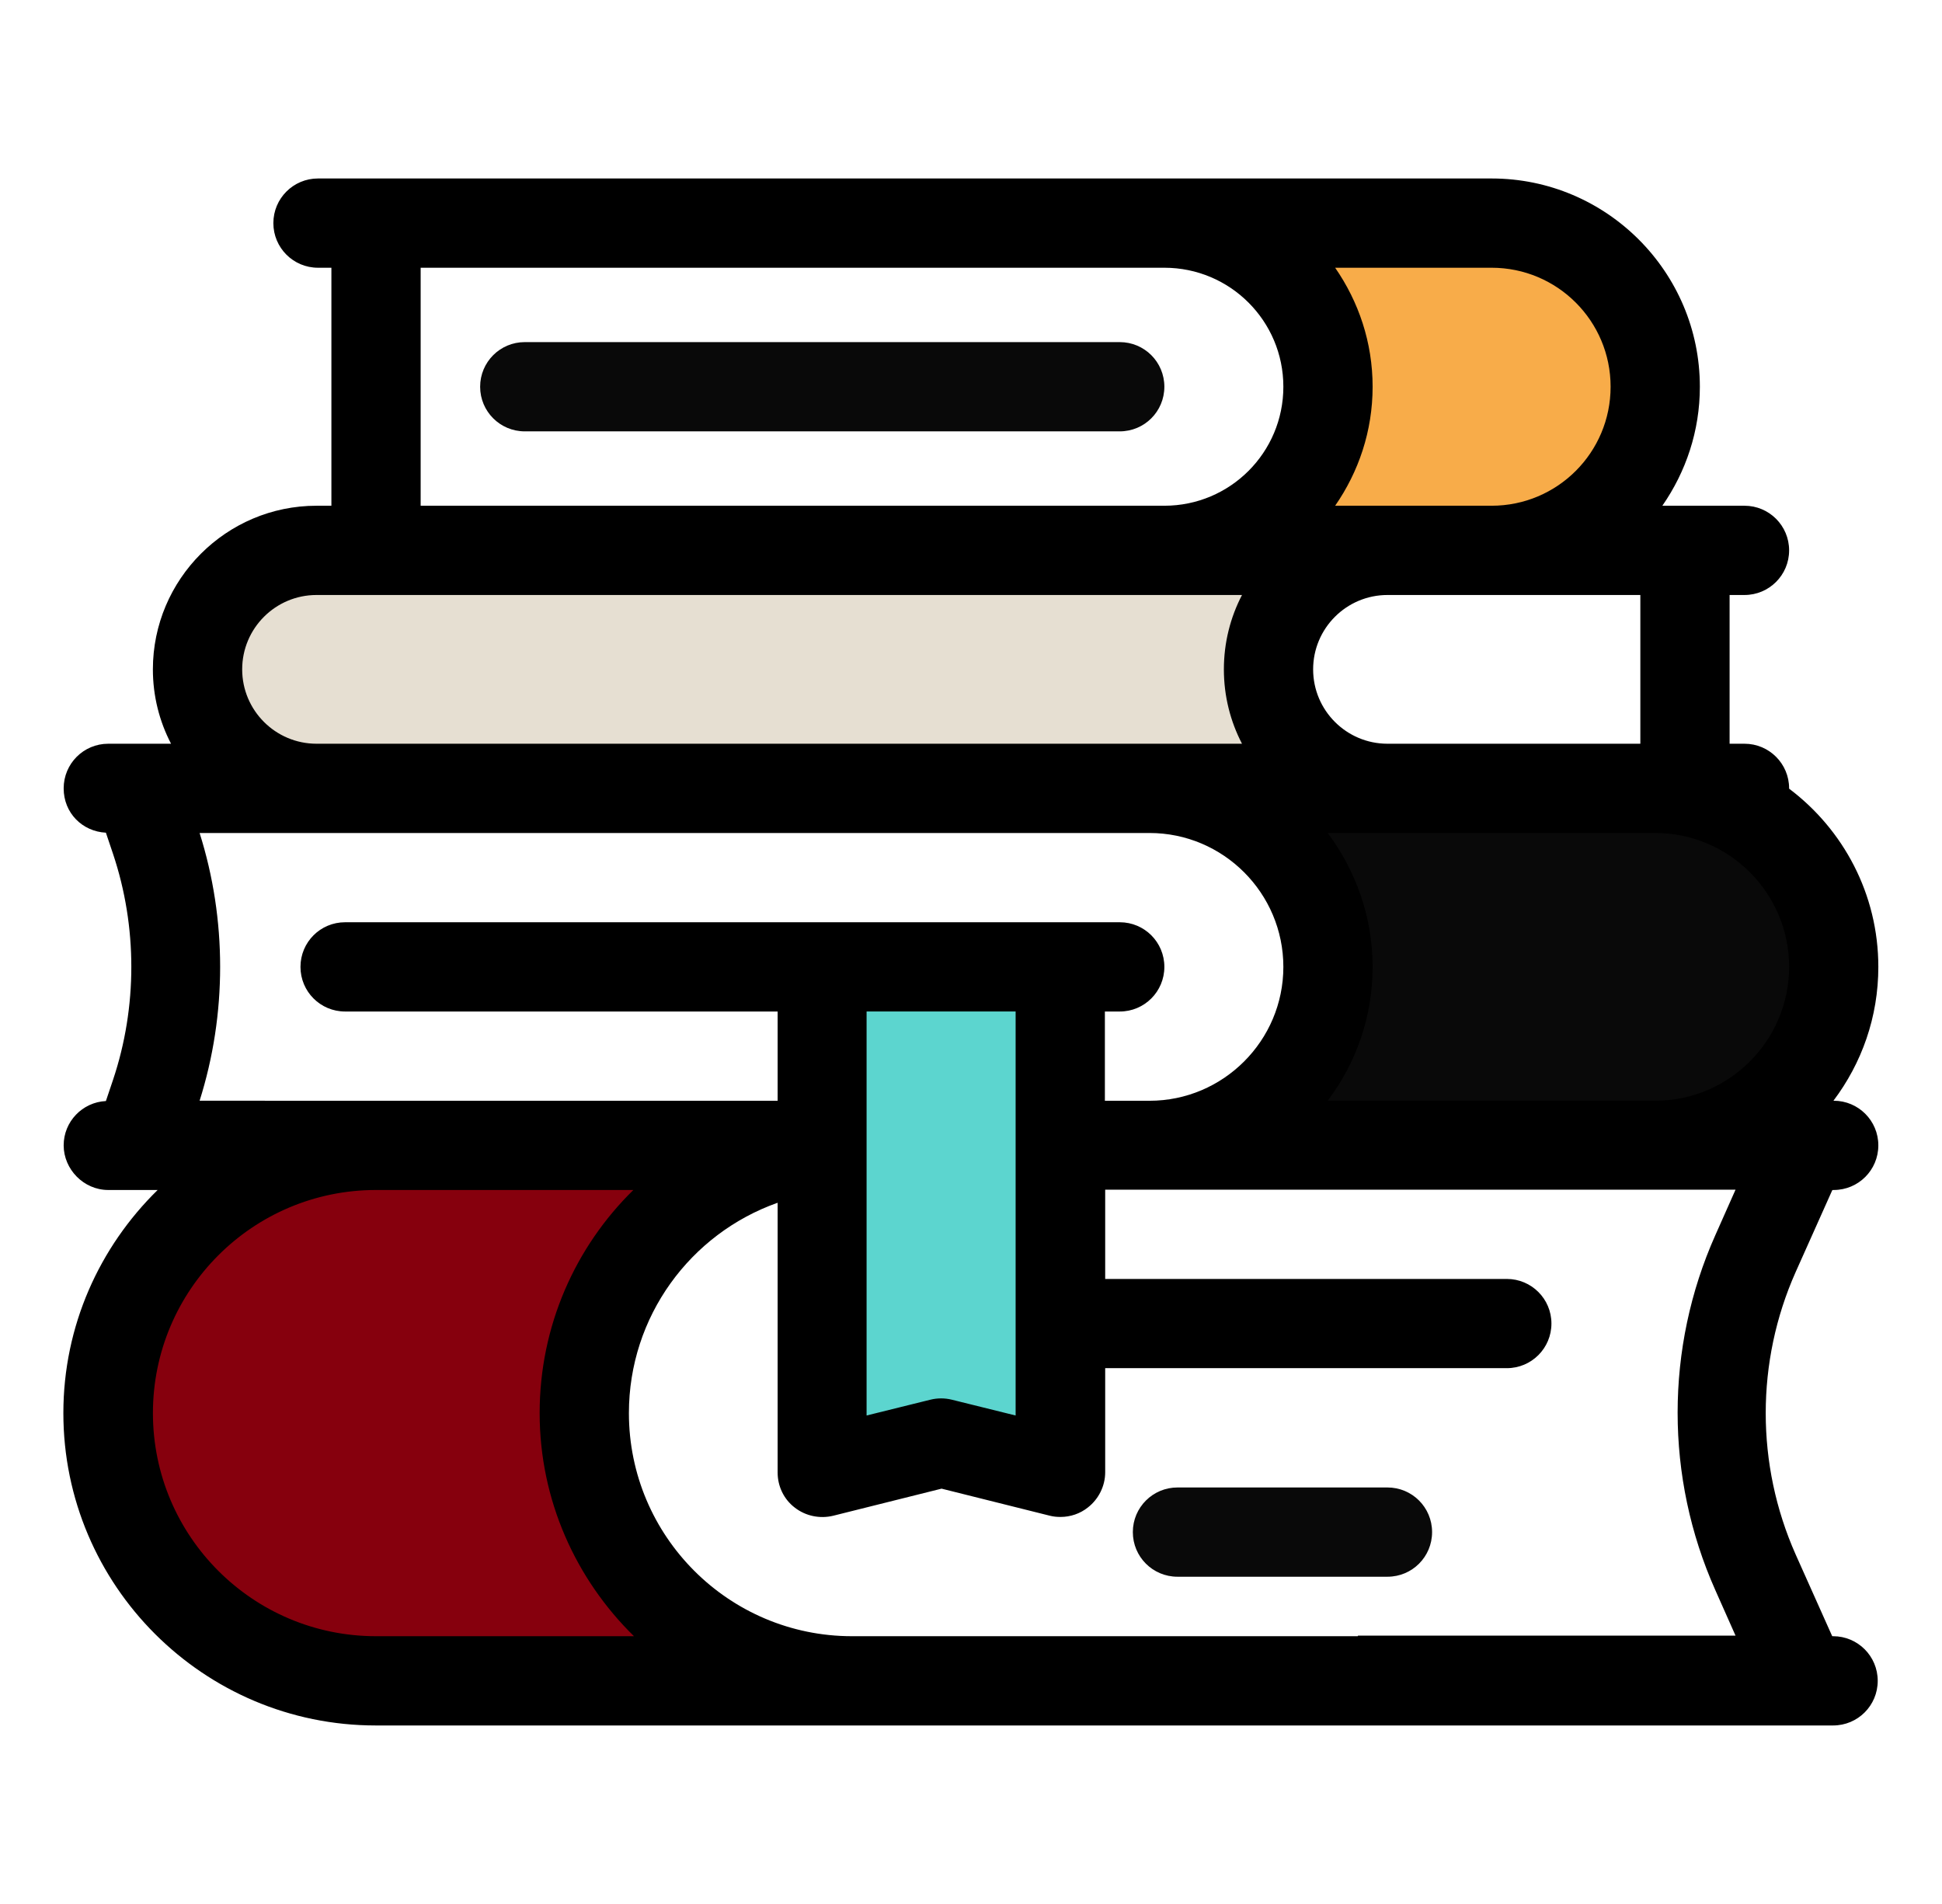
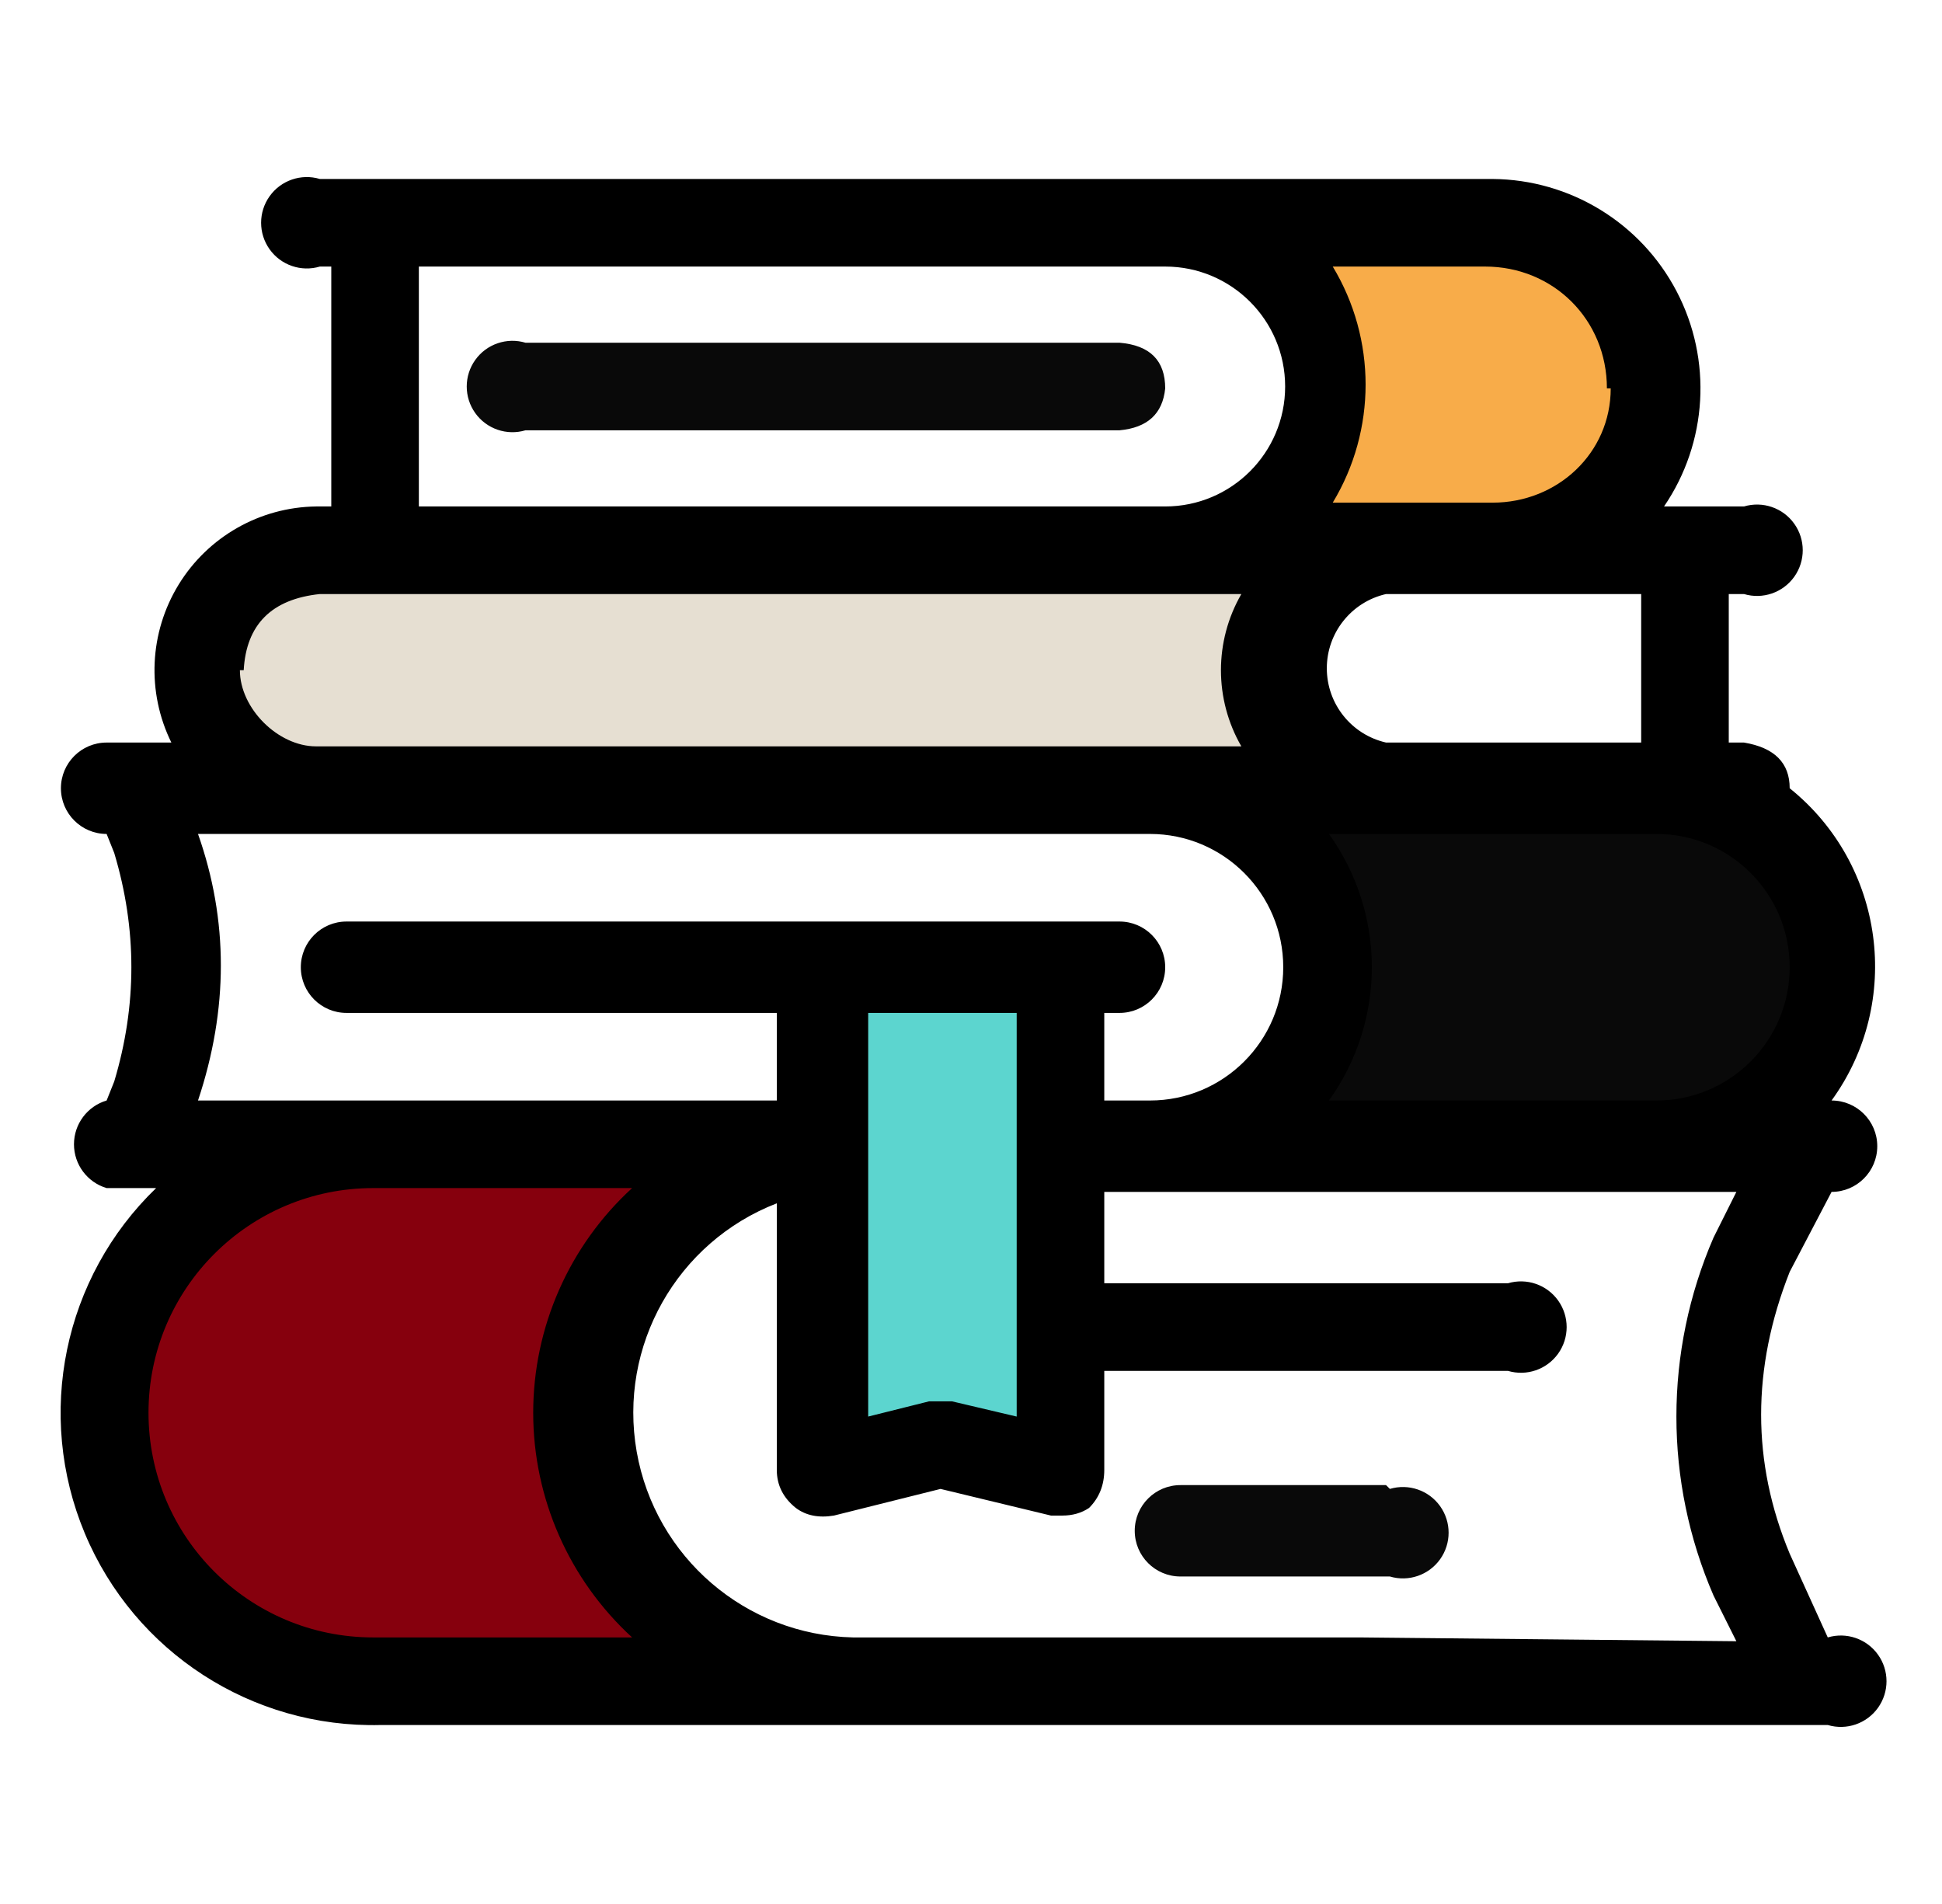
- <svg xmlns="http://www.w3.org/2000/svg" width="51" height="50" viewBox="0 0 51 50" fill="none">
-   <path d="M21.5 38L22 25.5H28V39L24 38H21.5Z" fill="#5CD5CF" />
-   <path d="M40.5 6C36.043 5.704 33.5 6 33.5 6L35 10L34 14.5C34 14.5 36.033 15.121 40.5 14.5C44.967 13.88 44.957 6.296 40.5 6Z" fill="#F8AC49" />
-   <path d="M45 21.131C40.543 20.836 33 21.131 33 21.131C33 21.131 34.864 23.337 35 25C35.146 26.794 33.5 29.631 33.5 29.631C33.5 29.631 40.533 30.252 45 29.631C49.467 29.011 49.457 21.427 45 21.131Z" fill="#090909" />
-   <path d="M7.5 43.5C11.856 43.931 18 43.5 18 43.5C18 43.5 15.633 39.427 15.5 37C15.357 34.381 19 30.403 19 30.403C19 30.403 11.866 29.094 7.5 30C5.487 30.418 3.385 33.142 3 36C2.55 39.341 5.152 43.267 7.5 43.5Z" fill="#86000D" />
-   <path d="M8.5 20.5C12.842 20.685 34 19.918 34 19.918C34 19.918 33.632 18.039 33.5 17C33.358 15.879 34 14.309 34 14.309C34 14.309 12.352 14.112 8 14.5C5.994 14.679 5.384 15.776 5 17C4.552 18.431 6.16 20.401 8.5 20.5Z" fill="#E6DFD2" />
-   <path d="M36.438 39.062H30.922C30.274 39.062 29.75 39.586 29.75 40.234C29.75 40.883 30.274 41.406 30.922 41.406H36.438C37.086 41.406 37.609 40.883 37.609 40.234C37.609 39.586 37.086 39.062 36.438 39.062Z" fill="#090909" />
-   <path d="M30.578 10.156C30.578 9.508 30.055 8.984 29.406 8.984H13.781C13.133 8.984 12.609 9.508 12.609 10.156C12.609 10.805 13.133 11.328 13.781 11.328H29.406C30.055 11.328 30.578 10.805 30.578 10.156Z" fill="#090909" />
-   <path d="M48.133 31.25H48.156C48.805 31.25 49.328 30.727 49.328 30.078C49.328 29.43 48.805 28.906 48.156 28.906H48.149C48.891 27.922 49.328 26.711 49.328 25.391C49.328 23.477 48.406 21.781 46.985 20.711V20.703C46.985 20.055 46.461 19.531 45.813 19.531H45.422V15.625H45.813C46.461 15.625 46.985 15.101 46.985 14.453C46.985 13.805 46.461 13.281 45.813 13.281H43.656C44.274 12.39 44.641 11.32 44.641 10.156C44.641 7.141 42.188 4.687 39.172 4.687H8.351C7.703 4.687 7.179 5.211 7.179 5.859C7.179 6.507 7.703 7.031 8.351 7.031H8.703V13.281H8.312C5.945 13.281 4.015 15.211 4.015 17.578C4.015 18.281 4.187 18.945 4.492 19.531H2.843C2.195 19.531 1.672 20.054 1.672 20.703C1.672 21.351 2.164 21.836 2.781 21.867L2.968 22.422C3.609 24.336 3.609 26.445 2.968 28.359L2.781 28.914C2.164 28.945 1.672 29.453 1.672 30.078C1.672 30.703 2.195 31.25 2.843 31.25H4.14C2.617 32.742 1.664 34.812 1.664 37.109C1.664 41.633 5.344 45.312 9.867 45.312H48.14C48.789 45.312 49.312 44.789 49.312 44.14C49.312 43.492 48.789 42.968 48.14 42.968H48.117L47.156 40.82C46.109 38.461 46.109 35.758 47.156 33.406L48.117 31.258L48.133 31.25ZM43.469 28.906H34.867C35.61 27.922 36.047 26.711 36.047 25.391C36.047 24.07 35.602 22.859 34.867 21.875H43.469C45.407 21.875 46.985 23.453 46.985 25.391C46.985 27.328 45.407 28.906 43.469 28.906ZM43.078 19.531H36.438C35.36 19.531 34.485 18.656 34.485 17.578C34.485 16.5 35.36 15.625 36.438 15.625H43.078V19.531ZM42.297 10.156C42.297 11.883 40.899 13.281 39.172 13.281H35.063C35.68 12.391 36.047 11.32 36.047 10.156C36.047 8.992 35.68 7.922 35.063 7.031H39.172C40.899 7.031 42.297 8.43 42.297 10.156ZM11.047 7.031H30.578C32.305 7.031 33.703 8.43 33.703 10.156C33.703 11.883 32.305 13.281 30.578 13.281H11.047V7.031ZM6.36 17.578C6.36 16.5 7.235 15.625 8.313 15.625H32.617C32.312 16.211 32.141 16.875 32.141 17.578C32.141 18.281 32.312 18.945 32.617 19.531H8.313C7.235 19.531 6.36 18.656 6.36 17.578ZM5.242 28.906C5.961 26.633 5.961 24.148 5.242 21.875H30.188C32.125 21.875 33.703 23.453 33.703 25.391C33.703 27.328 32.125 28.907 30.188 28.907H29.016V26.563H29.407C30.055 26.563 30.578 26.039 30.578 25.391C30.578 24.742 30.055 24.219 29.407 24.219H9.063C8.414 24.219 7.891 24.742 7.891 25.391C7.891 26.039 8.414 26.563 9.063 26.563H20.422V28.907L5.242 28.906ZM22.766 26.562H26.672V37.172L25 36.758C24.813 36.711 24.617 36.711 24.43 36.758L22.758 37.172V26.562H22.766ZM9.875 42.968C6.641 42.968 4.016 40.343 4.016 37.109C4.016 33.874 6.641 31.25 9.875 31.25H16.633C15.11 32.742 14.172 34.82 14.172 37.109C14.172 39.398 15.126 41.476 16.649 42.968H9.875ZM35.656 42.968H22.375C19.141 42.968 16.516 40.343 16.516 37.109C16.516 34.578 18.125 32.398 20.422 31.585V38.672C20.422 39.031 20.586 39.375 20.875 39.593C21.157 39.812 21.532 39.89 21.883 39.804L24.727 39.093L27.571 39.804C27.664 39.828 27.758 39.836 27.852 39.836C28.11 39.836 28.367 39.75 28.571 39.586C28.852 39.367 29.024 39.023 29.024 38.664V35.929H39.571C40.219 35.929 40.743 35.406 40.743 34.757C40.743 34.109 40.219 33.586 39.571 33.586H29.024V31.242H45.578L45.047 32.437C43.727 35.398 43.727 38.797 45.047 41.758L45.578 42.953H35.664L35.656 42.968Z" fill="black" />
+ <svg xmlns="http://www.w3.org/2000/svg" width="51" height="50" fill="none">
+   <path fill="#5cd5cf" d="m21.5 38 .5-12.5h6V39l-4-1z" />
+   <path fill="#f8ac49" d="M40.5 6c-4.5-.3-7 0-7 0l1.5 4-1 4.5s2 .6 6.5 0 4.5-8.2 0-8.5" />
+   <path fill="#090909" d="M45 21.1c-4.5-.3-12 0-12 0s1.9 2.2 2 3.9c.1 1.8-1.5 4.6-1.5 4.6s7 .7 11.5 0 4.5-8.2 0-8.5" />
+   <path fill="#86000d" d="M7.5 43.5c4.4.4 10.5 0 10.5 0s-2.4-4-2.5-6.5c-.1-2.6 3.5-6.6 3.5-6.6s-7.1-1.3-11.5-.4c-2 .4-4.1 3.1-4.5 6-.4 3.3 2.2 7.3 4.5 7.5" />
+   <path fill="#e6dfd2" d="M8.5 20.5c4.3.2 25.5-.6 25.5-.6l-.5-2.9c-.1-1.1.5-2.7.5-2.7s-21.6-.2-26 .2c-2 .2-2.6 1.3-3 2.5-.4 1.4 1.2 3.4 3.5 3.5" />
+   <path fill="#090909" d="M36.4 39H31a1.2 1.2 0 1 0 0 2.4h5.5a1.2 1.2 0 1 0 0-2.3M30.6 10.2q0-1.1-1.2-1.2H13.8a1.2 1.2 0 1 0 0 2.3h15.6q1.1-.1 1.2-1.1" />
+   <path fill="#000" d="M48.1 31.3a1.2 1.2 0 1 0 0-2.4 6 6 0 0 0-1.1-8.2q0-1-1.2-1.2h-.4v-3.9h.4a1.2 1.2 0 1 0 0-2.3h-2.1a5.5 5.5 0 0 0-4.5-8.6H8.4a1.2 1.2 0 1 0 0 2.3h.3v6.3h-.4a4.3 4.3 0 0 0-3.8 6.2H2.8a1.2 1.2 0 0 0 0 2.4l.2.5q.9 3 0 6l-.2.5a1.2 1.2 0 0 0 0 2.3h1.3A8.2 8.2 0 0 0 10 45.3H48a1.2 1.2 0 1 0 0-2.3l-1-2.2q-1.5-3.6 0-7.4zm-4.6-2.4h-8.6a6 6 0 0 0 0-7h8.6a3.5 3.5 0 0 1 0 7m-.4-9.4h-6.7a2 2 0 0 1 0-3.9h6.7zm-.8-9.3c0 1.7-1.4 3-3.1 3H35A6 6 0 0 0 35 7h4c1.8 0 3.2 1.4 3.2 3.2M11 7h19.6a3.1 3.1 0 1 1 0 6.3H11zM6.4 17.6q.1-1.8 2-2h24.2a4 4 0 0 0 0 4H8.3c-1 0-2-1-2-2M5.2 28.9q1.2-3.6 0-7h25a3.5 3.5 0 0 1 0 7H29v-2.3h.4a1.2 1.2 0 1 0 0-2.4H9.1a1.2 1.2 0 1 0 0 2.4h11.3v2.3zm17.6-2.3h3.9v10.6l-1.7-.4h-.6l-1.6.4zM9.8 43a5.9 5.9 0 0 1 0-11.8h6.8a8 8 0 0 0 0 11.8zm25.9 0H22.4a5.9 5.9 0 0 1-2-11.4v7q0 .6.5 1 .4.3 1 .2l2.8-.7 2.9.7h.3q.4 0 .7-.2.4-.4.4-1V36h10.6a1.2 1.2 0 1 0 0-2.3H29v-2.4h16.6l-.6 1.2c-1.3 3-1.3 6.4 0 9.4l.6 1.2z" />
</svg>
